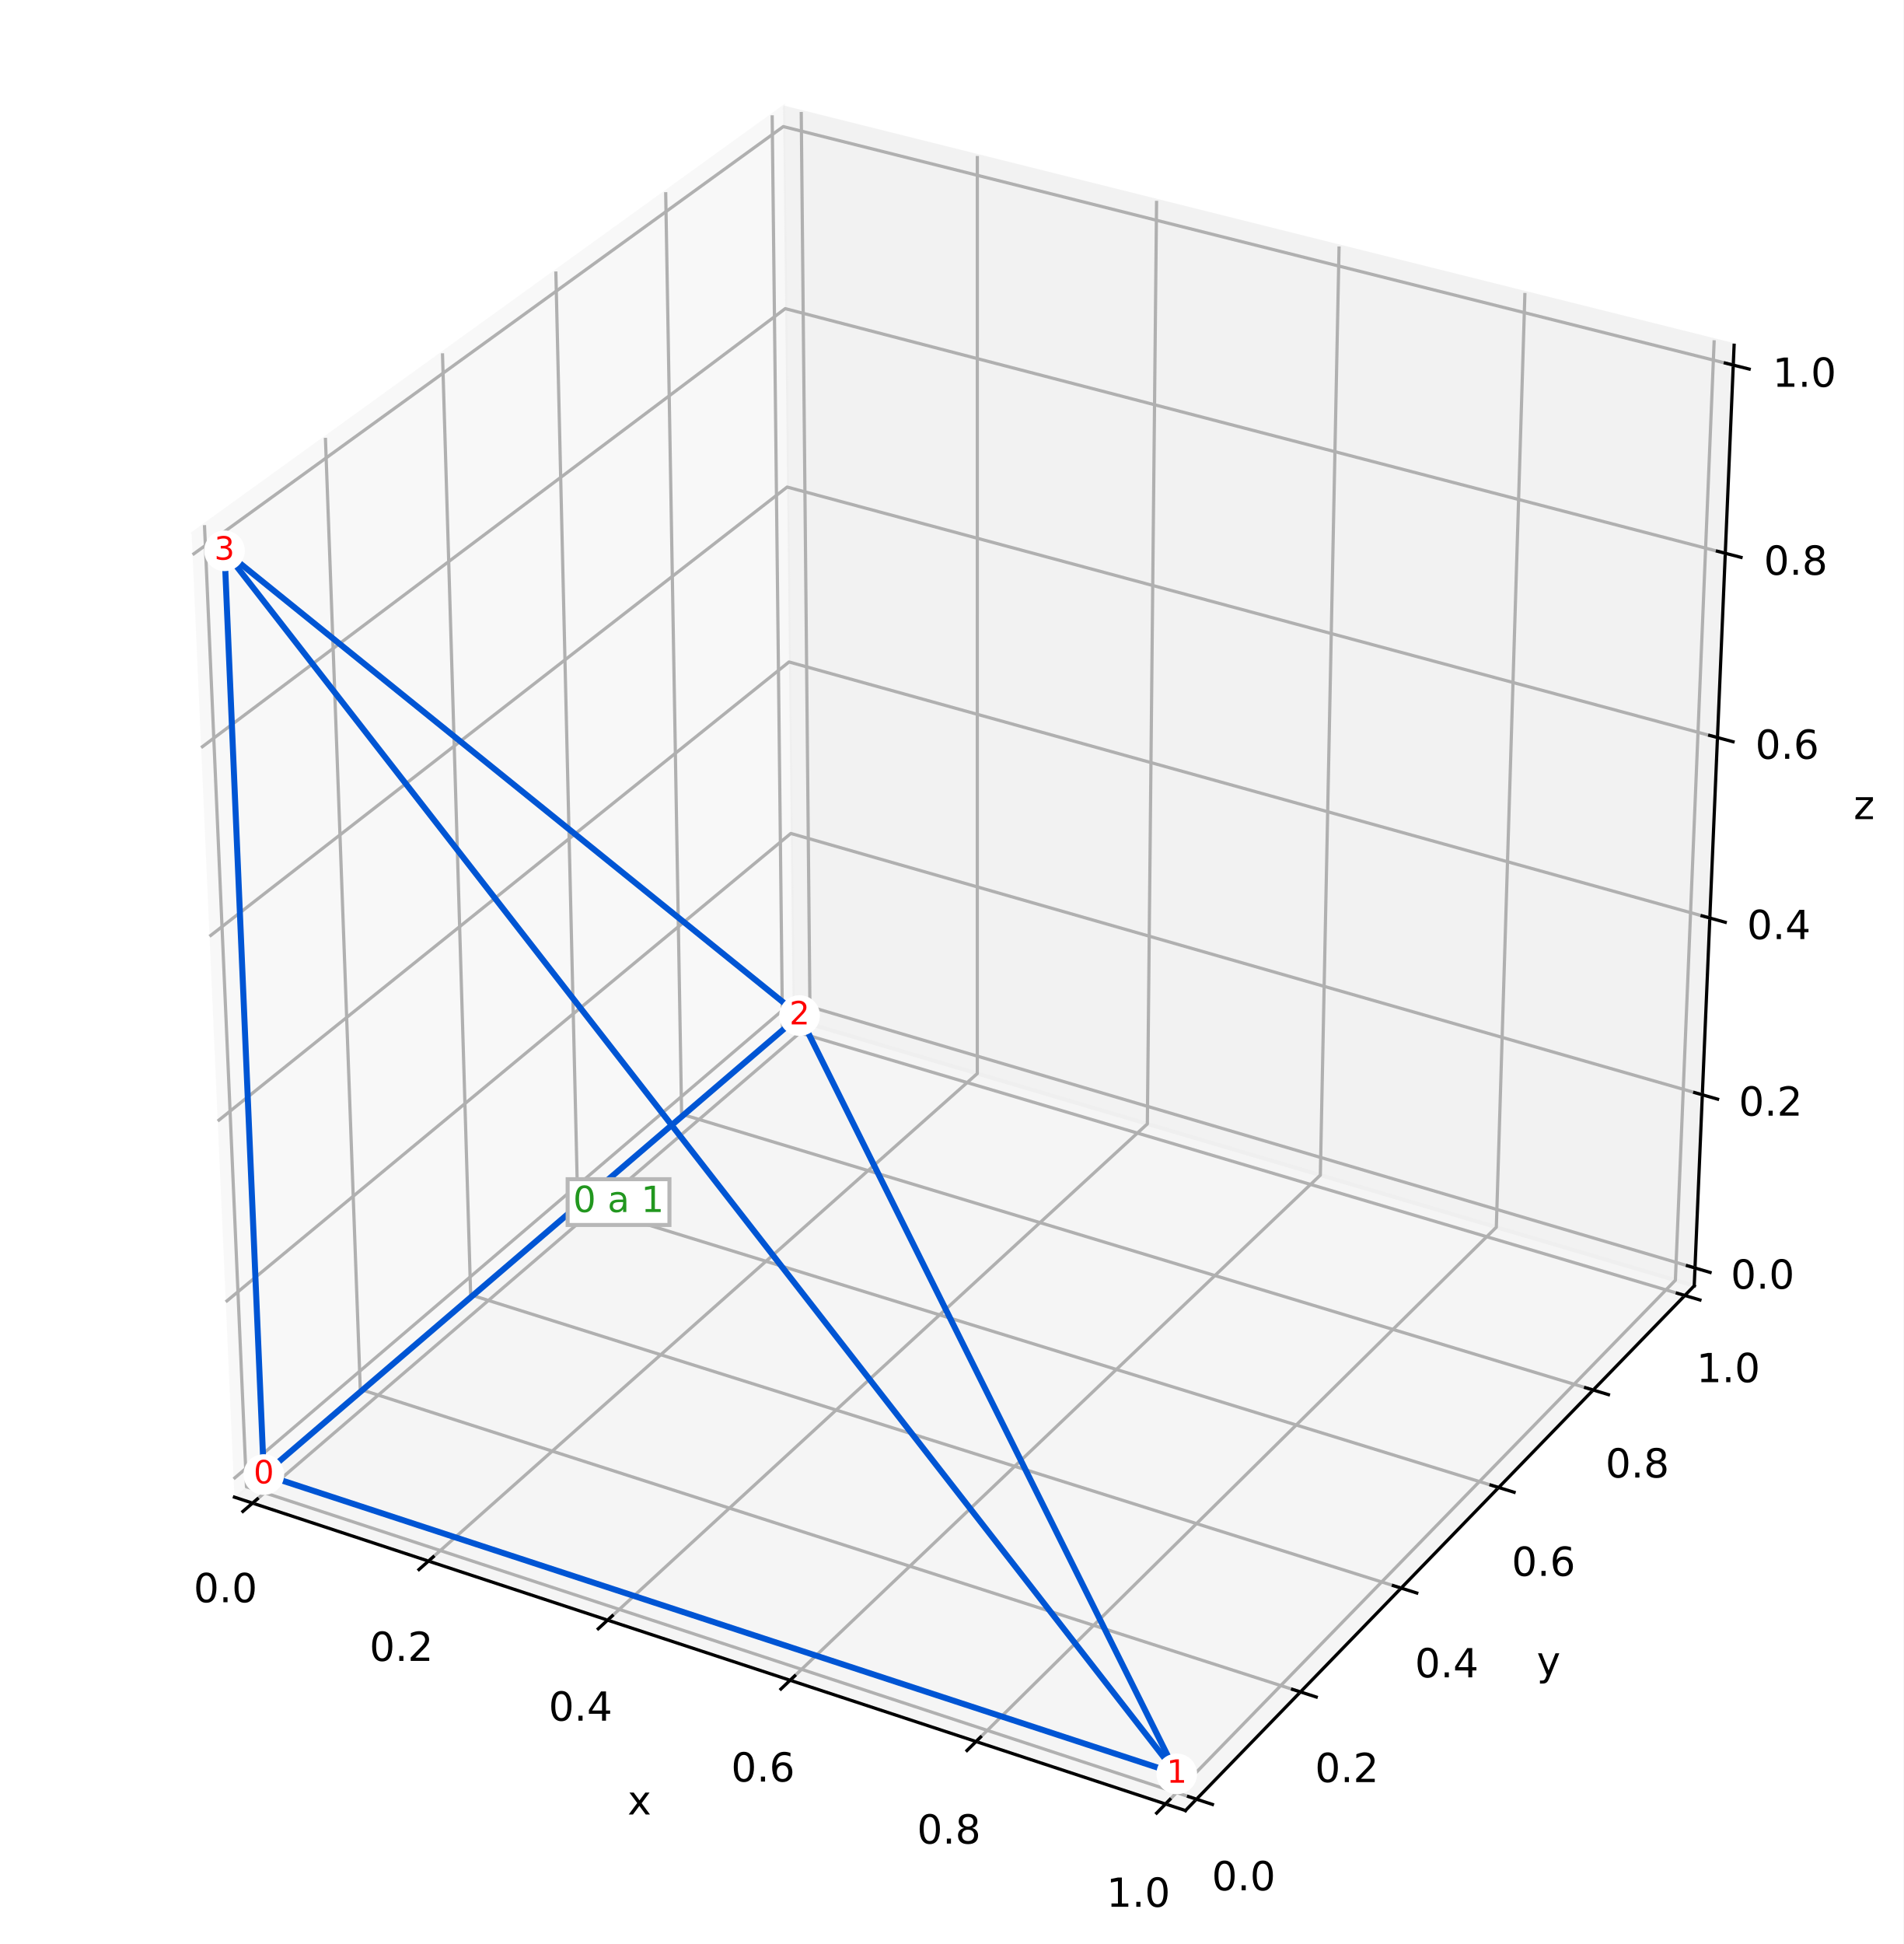
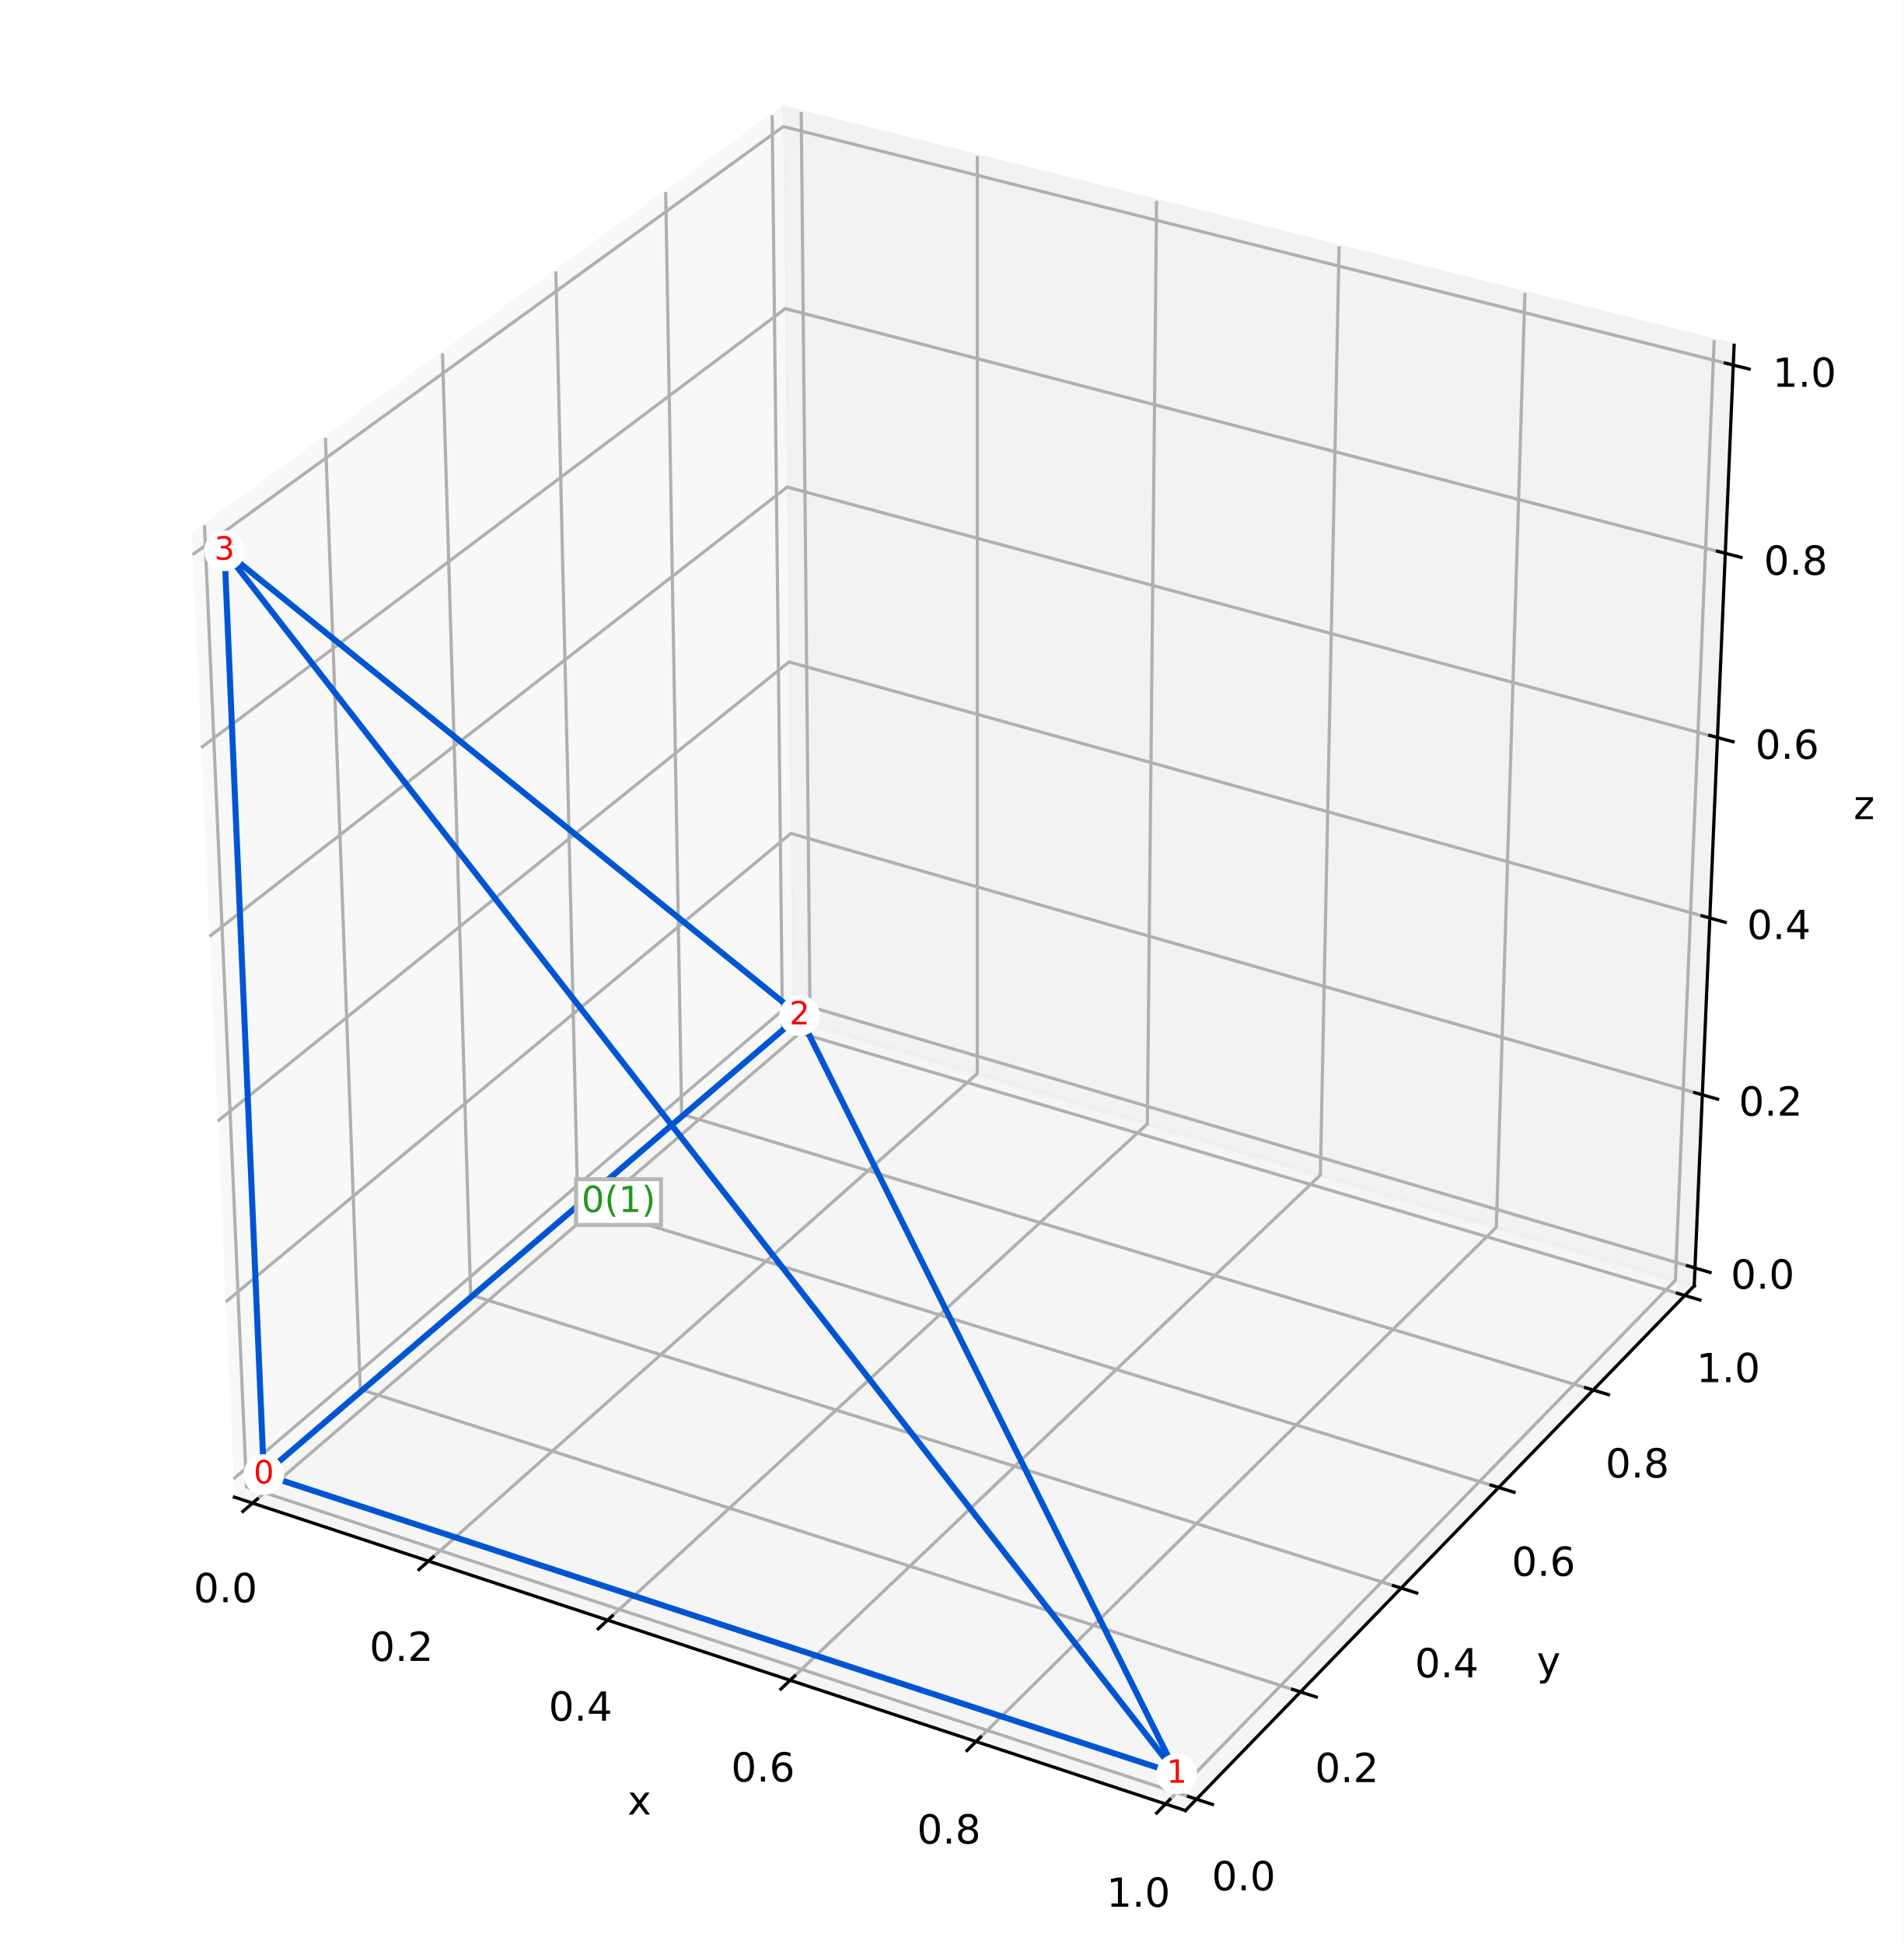
<svg xmlns="http://www.w3.org/2000/svg" xmlns:xlink="http://www.w3.org/1999/xlink" width="474.68pt" height="484.681pt" viewBox="0 0 474.68 484.681" version="1.1">
  <defs>
    <style type="text/css">*{stroke-linejoin: round; stroke-linecap: butt}</style>
  </defs>
  <g id="figure_1">
    <g id="patch_1">
      <path d="M 0 484.681  L 474.68 484.681  L 474.68 0  L 0 0  z " style="fill: #ffffff" />
    </g>
    <g id="patch_2">
      <path d="M 7.2 467.474  L 467.474 467.474  L 467.474 7.2  L 7.2 7.2  z " style="fill: #ffffff" />
    </g>
    <g id="pane3d_1">
      <g id="patch_3">
        <path d="M 58.453 373.267  L 197.705 254.043  L 195.273 26.779  L 47.791 133.234  " style="fill: #f2f2f2; opacity: 0.5; stroke: #f2f2f2; stroke-linejoin: miter" />
      </g>
    </g>
    <g id="pane3d_2">
      <g id="patch_4">
        <path d="M 197.705 254.043  L 422.482 320.58  L 432.426 86.075  L 195.273 26.779  " style="fill: #e6e6e6; opacity: 0.5; stroke: #e6e6e6; stroke-linejoin: miter" />
      </g>
    </g>
    <g id="pane3d_3">
      <g id="patch_5">
        <path d="M 58.453 373.267  L 295.611 451.411  L 422.482 320.58  L 197.705 254.043  " style="fill: #ececec; opacity: 0.5; stroke: #ececec; stroke-linejoin: miter" />
      </g>
    </g>
    <g id="axis3d_1">
      <g id="line2d_1">
        <path d="M 58.453 373.267  L 295.611 451.411  " style="fill: none; stroke: #000000; stroke-width: 0.8; stroke-linecap: square" />
      </g>
      <g id="text_1">
        <g transform="translate(156.4913 452.391)scale(0.1 -0.1)">
          <defs>
            <path id="DejaVuSans-78" d="M 3513 3500  L 2247 1797  L 3578 0  L 2900 0  L 1881 1375  L 863 0  L 184 0  L 1544 1831  L 300 3500  L 978 3500  L 1906 2253  L 2834 3500  L 3513 3500  z " transform="scale(0.015625)" />
          </defs>
          <use xlink:href="#DejaVuSans-78" />
        </g>
      </g>
      <g id="Line3DCollection_1">
        <path d="M 62.977 374.758  L 202.008 255.317  L 199.803 27.911  " style="fill: none; stroke: #b0b0b0; stroke-width: 0.8" />
        <path d="M 106.843 389.212  L 243.705 267.66  L 243.713 38.89  " style="fill: none; stroke: #b0b0b0; stroke-width: 0.8" />
        <path d="M 151.519 403.932  L 286.112 280.213  L 288.411 50.067  " style="fill: none; stroke: #b0b0b0; stroke-width: 0.8" />
        <path d="M 197.028 418.927  L 329.249 292.982  L 333.92 61.446  " style="fill: none; stroke: #b0b0b0; stroke-width: 0.8" />
        <path d="M 243.392 434.205  L 373.134 305.972  L 380.262 73.033  " style="fill: none; stroke: #b0b0b0; stroke-width: 0.8" />
        <path d="M 290.637 449.772  L 417.786 319.19  L 427.459 84.834  " style="fill: none; stroke: #b0b0b0; stroke-width: 0.8" />
      </g>
      <g id="xtick_1">
        <g id="line2d_2">
          <path d="M 64.179 373.725  L 60.567 376.828  " style="fill: none; stroke: #000000; stroke-width: 0.8; stroke-linecap: square" />
        </g>
        <g id="text_2">
          <g transform="translate(48.27395 399.4709)scale(0.1 -0.1)">
            <defs>
              <path id="DejaVuSans-30" d="M 2034 4250  Q 1547 4250 1301 3770  Q 1056 3291 1056 2328  Q 1056 1369 1301 889  Q 1547 409 2034 409  Q 2525 409 2770 889  Q 3016 1369 3016 2328  Q 3016 3291 2770 3770  Q 2525 4250 2034 4250  z M 2034 4750  Q 2819 4750 3233 4129  Q 3647 3509 3647 2328  Q 3647 1150 3233 529  Q 2819 -91 2034 -91  Q 1250 -91 836 529  Q 422 1150 422 2328  Q 422 3509 836 4129  Q 1250 4750 2034 4750  z " transform="scale(0.015625)" />
              <path id="DejaVuSans-2e" d="M 684 794  L 1344 794  L 1344 0  L 684 0  L 684 794  z " transform="scale(0.015625)" />
            </defs>
            <use xlink:href="#DejaVuSans-30" />
            <use xlink:href="#DejaVuSans-2e" x="63.623" />
            <use xlink:href="#DejaVuSans-30" x="95.41" />
          </g>
        </g>
      </g>
      <g id="xtick_2">
        <g id="line2d_3">
          <path d="M 108.028 388.16  L 104.469 391.32  " style="fill: none; stroke: #000000; stroke-width: 0.8; stroke-linecap: square" />
        </g>
        <g id="text_3">
          <g transform="translate(92.13613 414.1006)scale(0.1 -0.1)">
            <defs>
              <path id="DejaVuSans-32" d="M 1228 531  L 3431 531  L 3431 0  L 469 0  L 469 531  Q 828 903 1448 1529  Q 2069 2156 2228 2338  Q 2531 2678 2651 2914  Q 2772 3150 2772 3378  Q 2772 3750 2511 3984  Q 2250 4219 1831 4219  Q 1534 4219 1204 4116  Q 875 4013 500 3803  L 500 4441  Q 881 4594 1212 4672  Q 1544 4750 1819 4750  Q 2544 4750 2975 4387  Q 3406 4025 3406 3419  Q 3406 3131 3298 2873  Q 3191 2616 2906 2266  Q 2828 2175 2409 1742  Q 1991 1309 1228 531  z " transform="scale(0.015625)" />
            </defs>
            <use xlink:href="#DejaVuSans-30" />
            <use xlink:href="#DejaVuSans-2e" x="63.623" />
            <use xlink:href="#DejaVuSans-32" x="95.41" />
          </g>
        </g>
      </g>
      <g id="xtick_3">
        <g id="line2d_4">
          <path d="M 152.685 402.861  L 149.183 406.08  " style="fill: none; stroke: #000000; stroke-width: 0.8; stroke-linecap: square" />
        </g>
        <g id="text_4">
          <g transform="translate(136.8093 429.0008)scale(0.1 -0.1)">
            <defs>
              <path id="DejaVuSans-34" d="M 2419 4116  L 825 1625  L 2419 1625  L 2419 4116  z M 2253 4666  L 3047 4666  L 3047 1625  L 3713 1625  L 3713 1100  L 3047 1100  L 3047 0  L 2419 0  L 2419 1100  L 313 1100  L 313 1709  L 2253 4666  z " transform="scale(0.015625)" />
            </defs>
            <use xlink:href="#DejaVuSans-30" />
            <use xlink:href="#DejaVuSans-2e" x="63.623" />
            <use xlink:href="#DejaVuSans-34" x="95.41" />
          </g>
        </g>
      </g>
      <g id="xtick_4">
        <g id="line2d_5">
          <path d="M 198.174 417.836  L 194.731 421.115  " style="fill: none; stroke: #000000; stroke-width: 0.8; stroke-linecap: square" />
        </g>
        <g id="text_5">
          <g transform="translate(182.3161 444.1791)scale(0.1 -0.1)">
            <defs>
              <path id="DejaVuSans-36" d="M 2113 2584  Q 1688 2584 1439 2293  Q 1191 2003 1191 1497  Q 1191 994 1439 701  Q 1688 409 2113 409  Q 2538 409 2786 701  Q 3034 994 3034 1497  Q 3034 2003 2786 2293  Q 2538 2584 2113 2584  z M 3366 4563  L 3366 3988  Q 3128 4100 2886 4159  Q 2644 4219 2406 4219  Q 1781 4219 1451 3797  Q 1122 3375 1075 2522  Q 1259 2794 1537 2939  Q 1816 3084 2150 3084  Q 2853 3084 3261 2657  Q 3669 2231 3669 1497  Q 3669 778 3244 343  Q 2819 -91 2113 -91  Q 1303 -91 875 529  Q 447 1150 447 2328  Q 447 3434 972 4092  Q 1497 4750 2381 4750  Q 2619 4750 2861 4703  Q 3103 4656 3366 4563  z " transform="scale(0.015625)" />
            </defs>
            <use xlink:href="#DejaVuSans-30" />
            <use xlink:href="#DejaVuSans-2e" x="63.623" />
            <use xlink:href="#DejaVuSans-36" x="95.41" />
          </g>
        </g>
      </g>
      <g id="xtick_5">
        <g id="line2d_6">
          <path d="M 244.518 433.092  L 241.137 436.433  " style="fill: none; stroke: #000000; stroke-width: 0.8; stroke-linecap: square" />
        </g>
        <g id="text_6">
          <g transform="translate(228.6801 459.6433)scale(0.1 -0.1)">
            <defs>
              <path id="DejaVuSans-38" d="M 2034 2216  Q 1584 2216 1326 1975  Q 1069 1734 1069 1313  Q 1069 891 1326 650  Q 1584 409 2034 409  Q 2484 409 2743 651  Q 3003 894 3003 1313  Q 3003 1734 2745 1975  Q 2488 2216 2034 2216  z M 1403 2484  Q 997 2584 770 2862  Q 544 3141 544 3541  Q 544 4100 942 4425  Q 1341 4750 2034 4750  Q 2731 4750 3128 4425  Q 3525 4100 3525 3541  Q 3525 3141 3298 2862  Q 3072 2584 2669 2484  Q 3125 2378 3379 2068  Q 3634 1759 3634 1313  Q 3634 634 3220 271  Q 2806 -91 2034 -91  Q 1263 -91 848 271  Q 434 634 434 1313  Q 434 1759 690 2068  Q 947 2378 1403 2484  z M 1172 3481  Q 1172 3119 1398 2916  Q 1625 2713 2034 2713  Q 2441 2713 2670 2916  Q 2900 3119 2900 3481  Q 2900 3844 2670 4047  Q 2441 4250 2034 4250  Q 1625 4250 1398 4047  Q 1172 3844 1172 3481  z " transform="scale(0.015625)" />
            </defs>
            <use xlink:href="#DejaVuSans-30" />
            <use xlink:href="#DejaVuSans-2e" x="63.623" />
            <use xlink:href="#DejaVuSans-38" x="95.41" />
          </g>
        </g>
      </g>
      <g id="xtick_6">
        <g id="line2d_7">
          <path d="M 291.741 448.639  L 288.426 452.043  " style="fill: none; stroke: #000000; stroke-width: 0.8; stroke-linecap: square" />
        </g>
        <g id="text_7">
          <g transform="translate(275.9257 475.4015)scale(0.1 -0.1)">
            <defs>
              <path id="DejaVuSans-31" d="M 794 531  L 1825 531  L 1825 4091  L 703 3866  L 703 4441  L 1819 4666  L 2450 4666  L 2450 531  L 3481 531  L 3481 0  L 794 0  L 794 531  z " transform="scale(0.015625)" />
            </defs>
            <use xlink:href="#DejaVuSans-31" />
            <use xlink:href="#DejaVuSans-2e" x="63.623" />
            <use xlink:href="#DejaVuSans-30" x="95.41" />
          </g>
        </g>
      </g>
    </g>
    <g id="axis3d_2">
      <g id="line2d_8">
        <path d="M 422.482 320.58  L 295.611 451.411  " style="fill: none; stroke: #000000; stroke-width: 0.8; stroke-linecap: square" />
      </g>
      <g id="text_8">
        <g transform="translate(383.2173 417.667)scale(0.1 -0.1)">
          <defs>
            <path id="DejaVuSans-79" d="M 2059 -325  Q 1816 -950 1584 -1140  Q 1353 -1331 966 -1331  L 506 -1331  L 506 -850  L 844 -850  Q 1081 -850 1212 -737  Q 1344 -625 1503 -206  L 1606 56  L 191 3500  L 800 3500  L 1894 763  L 2988 3500  L 3597 3500  L 2059 -325  z " transform="scale(0.015625)" />
          </defs>
          <use xlink:href="#DejaVuSans-79" />
        </g>
      </g>
      <g id="Line3DCollection_2">
        <path d="M 50.99 130.925  L 61.461 370.692  L 298.361 448.574  " style="fill: none; stroke: #b0b0b0; stroke-width: 0.8" />
        <path d="M 81.148 109.157  L 89.843 346.392  L 324.292 421.834  " style="fill: none; stroke: #b0b0b0; stroke-width: 0.8" />
        <path d="M 110.339 88.086  L 117.363 322.83  L 349.398 395.944  " style="fill: none; stroke: #b0b0b0; stroke-width: 0.8" />
        <path d="M 138.609 67.681  L 144.059 299.973  L 373.718 370.866  " style="fill: none; stroke: #b0b0b0; stroke-width: 0.8" />
        <path d="M 166 47.909  L 169.969 277.79  L 397.288 346.561  " style="fill: none; stroke: #b0b0b0; stroke-width: 0.8" />
        <path d="M 192.554 28.742  L 195.126 256.251  L 420.142 322.994  " style="fill: none; stroke: #b0b0b0; stroke-width: 0.8" />
      </g>
      <g id="xtick_7">
        <g id="line2d_9">
          <path d="M 296.373 447.921  L 302.342 449.883  " style="fill: none; stroke: #000000; stroke-width: 0.8; stroke-linecap: square" />
        </g>
        <g id="text_9">
          <g transform="translate(302.1809 471.2889)scale(0.1 -0.1)">
            <use xlink:href="#DejaVuSans-30" />
            <use xlink:href="#DejaVuSans-2e" x="63.623" />
            <use xlink:href="#DejaVuSans-30" x="95.41" />
          </g>
        </g>
      </g>
      <g id="xtick_8">
        <g id="line2d_10">
          <path d="M 322.326 421.201  L 328.229 423.101  " style="fill: none; stroke: #000000; stroke-width: 0.8; stroke-linecap: square" />
        </g>
        <g id="text_10">
          <g transform="translate(327.9127 444.3137)scale(0.1 -0.1)">
            <use xlink:href="#DejaVuSans-30" />
            <use xlink:href="#DejaVuSans-2e" x="63.623" />
            <use xlink:href="#DejaVuSans-32" x="95.41" />
          </g>
        </g>
      </g>
      <g id="xtick_9">
        <g id="line2d_11">
          <path d="M 347.454 395.332  L 353.292 397.171  " style="fill: none; stroke: #000000; stroke-width: 0.8; stroke-linecap: square" />
        </g>
        <g id="text_11">
          <g transform="translate(352.8259 418.1967)scale(0.1 -0.1)">
            <use xlink:href="#DejaVuSans-30" />
            <use xlink:href="#DejaVuSans-2e" x="63.623" />
            <use xlink:href="#DejaVuSans-34" x="95.41" />
          </g>
        </g>
      </g>
      <g id="xtick_10">
        <g id="line2d_12">
          <path d="M 371.795 370.272  L 377.569 372.054  " style="fill: none; stroke: #000000; stroke-width: 0.8; stroke-linecap: square" />
        </g>
        <g id="text_12">
          <g transform="translate(376.959 392.8974)scale(0.1 -0.1)">
            <use xlink:href="#DejaVuSans-30" />
            <use xlink:href="#DejaVuSans-2e" x="63.623" />
            <use xlink:href="#DejaVuSans-36" x="95.41" />
          </g>
        </g>
      </g>
      <g id="xtick_11">
        <g id="line2d_13">
          <path d="M 395.386 345.985  L 401.096 347.713  " style="fill: none; stroke: #000000; stroke-width: 0.8; stroke-linecap: square" />
        </g>
        <g id="text_13">
          <g transform="translate(400.3481 368.3781)scale(0.1 -0.1)">
            <use xlink:href="#DejaVuSans-30" />
            <use xlink:href="#DejaVuSans-2e" x="63.623" />
            <use xlink:href="#DejaVuSans-38" x="95.41" />
          </g>
        </g>
      </g>
      <g id="xtick_12">
        <g id="line2d_14">
          <path d="M 418.26 322.435  L 423.909 324.111  " style="fill: none; stroke: #000000; stroke-width: 0.8; stroke-linecap: square" />
        </g>
        <g id="text_14">
          <g transform="translate(423.027 344.6033)scale(0.1 -0.1)">
            <use xlink:href="#DejaVuSans-31" />
            <use xlink:href="#DejaVuSans-2e" x="63.623" />
            <use xlink:href="#DejaVuSans-30" x="95.41" />
          </g>
        </g>
      </g>
    </g>
    <g id="axis3d_3">
      <g id="line2d_15">
        <path d="M 422.482 320.58  L 432.426 86.075  " style="fill: none; stroke: #000000; stroke-width: 0.8; stroke-linecap: square" />
      </g>
      <g id="text_15">
        <g transform="translate(462.232 204.228)scale(0.1 -0.1)">
          <defs>
            <path id="DejaVuSans-7a" d="M 353 3500  L 3084 3500  L 3084 2975  L 922 459  L 3084 459  L 3084 0  L 275 0  L 275 525  L 2438 3041  L 353 3041  L 353 3500  z " transform="scale(0.015625)" />
          </defs>
          <use xlink:href="#DejaVuSans-7a" />
        </g>
      </g>
      <g id="Line3DCollection_3">
        <path d="M 422.671 316.132  L 197.658 249.722  L 58.251 368.723  " style="fill: none; stroke: #b0b0b0; stroke-width: 0.8" />
        <path d="M 424.502 272.951  L 197.21 207.795  L 56.291 324.59  " style="fill: none; stroke: #b0b0b0; stroke-width: 0.8" />
        <path d="M 426.371 228.877  L 196.752 165.041  L 54.289 279.513  " style="fill: none; stroke: #b0b0b0; stroke-width: 0.8" />
        <path d="M 428.278 183.884  L 196.286 121.434  L 52.243 233.461  " style="fill: none; stroke: #b0b0b0; stroke-width: 0.8" />
        <path d="M 430.226 137.942  L 195.81 76.949  L 50.153 186.403  " style="fill: none; stroke: #b0b0b0; stroke-width: 0.8" />
        <path d="M 432.216 91.021  L 195.325 31.56  L 48.016 138.305  " style="fill: none; stroke: #b0b0b0; stroke-width: 0.8" />
      </g>
      <g id="xtick_13">
        <g id="line2d_16">
          <path d="M 420.789 315.577  L 426.438 317.244  " style="fill: none; stroke: #000000; stroke-width: 0.8; stroke-linecap: square" />
        </g>
        <g id="text_16">
          <g transform="translate(431.59 321.2957)scale(0.1 -0.1)">
            <use xlink:href="#DejaVuSans-30" />
            <use xlink:href="#DejaVuSans-2e" x="63.623" />
            <use xlink:href="#DejaVuSans-30" x="95.41" />
          </g>
        </g>
      </g>
      <g id="xtick_14">
        <g id="line2d_17">
          <path d="M 422.6 272.406  L 428.309 274.042  " style="fill: none; stroke: #000000; stroke-width: 0.8; stroke-linecap: square" />
        </g>
        <g id="text_17">
          <g transform="translate(433.5902 278.1593)scale(0.1 -0.1)">
            <use xlink:href="#DejaVuSans-30" />
            <use xlink:href="#DejaVuSans-2e" x="63.623" />
            <use xlink:href="#DejaVuSans-32" x="95.41" />
          </g>
        </g>
      </g>
      <g id="xtick_15">
        <g id="line2d_18">
          <path d="M 424.449 228.343  L 430.219 229.947  " style="fill: none; stroke: #000000; stroke-width: 0.8; stroke-linecap: square" />
        </g>
        <g id="text_18">
          <g transform="translate(435.6316 234.1334)scale(0.1 -0.1)">
            <use xlink:href="#DejaVuSans-30" />
            <use xlink:href="#DejaVuSans-2e" x="63.623" />
            <use xlink:href="#DejaVuSans-34" x="95.41" />
          </g>
        </g>
      </g>
      <g id="xtick_16">
        <g id="line2d_19">
          <path d="M 426.336 183.361  L 432.168 184.931  " style="fill: none; stroke: #000000; stroke-width: 0.8; stroke-linecap: square" />
        </g>
        <g id="text_19">
          <g transform="translate(437.7155 189.1901)scale(0.1 -0.1)">
            <use xlink:href="#DejaVuSans-30" />
            <use xlink:href="#DejaVuSans-2e" x="63.623" />
            <use xlink:href="#DejaVuSans-36" x="95.41" />
          </g>
        </g>
      </g>
      <g id="xtick_17">
        <g id="line2d_20">
          <path d="M 428.263 137.431  L 434.159 138.965  " style="fill: none; stroke: #000000; stroke-width: 0.8; stroke-linecap: square" />
        </g>
        <g id="text_20">
          <g transform="translate(439.8433 143.3005)scale(0.1 -0.1)">
            <use xlink:href="#DejaVuSans-30" />
            <use xlink:href="#DejaVuSans-2e" x="63.623" />
            <use xlink:href="#DejaVuSans-38" x="95.41" />
          </g>
        </g>
      </g>
      <g id="xtick_18">
        <g id="line2d_21">
          <path d="M 430.231 90.522  L 436.192 92.019  " style="fill: none; stroke: #000000; stroke-width: 0.8; stroke-linecap: square" />
        </g>
        <g id="text_21">
          <g transform="translate(442.0164 96.43432)scale(0.1 -0.1)">
            <use xlink:href="#DejaVuSans-31" />
            <use xlink:href="#DejaVuSans-2e" x="63.623" />
            <use xlink:href="#DejaVuSans-30" x="95.41" />
          </g>
        </g>
      </g>
    </g>
    <g id="axes_1">
      <g id="line2d_22">
-         <path d="M 65.787 367.636  L 293.45 442.269  " clip-path="url(#p50cbf4b937)" style="fill: none; stroke: #0055d4; stroke-width: 1.5; stroke-linecap: square" />
+         <path d="M 65.787 367.636  L 293.45 442.269  " clip-path="url(#p910d12a95b)" style="fill: none; stroke: #0055d4; stroke-width: 1.5; stroke-linecap: square" />
      </g>
      <g id="line2d_23">
-         <path d="M 293.45 442.269  L 199.389 253.201  " clip-path="url(#p50cbf4b937)" style="fill: none; stroke: #0055d4; stroke-width: 1.5; stroke-linecap: square" />
+         <path d="M 293.45 442.269  L 199.389 253.201  " clip-path="url(#p910d12a95b)" style="fill: none; stroke: #0055d4; stroke-width: 1.5; stroke-linecap: square" />
      </g>
      <g id="line2d_24">
-         <path d="M 199.389 253.201  L 65.787 367.636  " clip-path="url(#p50cbf4b937)" style="fill: none; stroke: #0055d4; stroke-width: 1.5; stroke-linecap: square" />
+         <path d="M 199.389 253.201  L 65.787 367.636  " clip-path="url(#p910d12a95b)" style="fill: none; stroke: #0055d4; stroke-width: 1.5; stroke-linecap: square" />
      </g>
      <g id="line2d_25">
-         <path d="M 65.787 367.636  L 55.975 137.326  " clip-path="url(#p50cbf4b937)" style="fill: none; stroke: #0055d4; stroke-width: 1.5; stroke-linecap: square" />
+         <path d="M 65.787 367.636  L 55.975 137.326  " clip-path="url(#p910d12a95b)" style="fill: none; stroke: #0055d4; stroke-width: 1.5; stroke-linecap: square" />
      </g>
      <g id="line2d_26">
-         <path d="M 293.45 442.269  L 55.975 137.326  " clip-path="url(#p50cbf4b937)" style="fill: none; stroke: #0055d4; stroke-width: 1.5; stroke-linecap: square" />
+         <path d="M 293.45 442.269  L 55.975 137.326  " clip-path="url(#p910d12a95b)" style="fill: none; stroke: #0055d4; stroke-width: 1.5; stroke-linecap: square" />
      </g>
      <g id="line2d_27">
-         <path d="M 199.389 253.201  L 55.975 137.326  " clip-path="url(#p50cbf4b937)" style="fill: none; stroke: #0055d4; stroke-width: 1.5; stroke-linecap: square" />
+         <path d="M 199.389 253.201  L 55.975 137.326  " clip-path="url(#p910d12a95b)" style="fill: none; stroke: #0055d4; stroke-width: 1.5; stroke-linecap: square" />
      </g>
      <g id="text_22">
        <g id="patch_6">
-           <path d="M 141.55 305.41  L 166.938 305.41  L 166.938 293.999  L 141.55 293.999  z " style="fill: #ffffff; stroke: #b7b7b7; stroke-linejoin: miter" />
-         </g>
-         <g style="fill: #22971f" transform="translate(142.9 302.1881)scale(0.09 -0.09)">
+           <path d="M 143.657 305.41  L 164.832 305.41  L 164.832 293.999  L 143.657 293.999  z " style="fill: #ffffff; stroke: #b7b7b7; stroke-linejoin: miter" />
+         </g>
+         <g style="fill: #22971f" transform="translate(145.0066 302.1881)scale(0.09 -0.09)">
          <defs>
-             <path id="DejaVuSans-20" transform="scale(0.015625)" />
-             <path id="DejaVuSans-61" d="M 2194 1759  Q 1497 1759 1228 1600  Q 959 1441 959 1056  Q 959 750 1161 570  Q 1363 391 1709 391  Q 2188 391 2477 730  Q 2766 1069 2766 1631  L 2766 1759  L 2194 1759  z M 3341 1997  L 3341 0  L 2766 0  L 2766 531  Q 2569 213 2275 61  Q 1981 -91 1556 -91  Q 1019 -91 701 211  Q 384 513 384 1019  Q 384 1609 779 1909  Q 1175 2209 1959 2209  L 2766 2209  L 2766 2266  Q 2766 2663 2505 2880  Q 2244 3097 1772 3097  Q 1472 3097 1187 3025  Q 903 2953 641 2809  L 641 3341  Q 956 3463 1253 3523  Q 1550 3584 1831 3584  Q 2591 3584 2966 3190  Q 3341 2797 3341 1997  z " transform="scale(0.015625)" />
+             <path id="DejaVuSans-28" d="M 1984 4856  Q 1566 4138 1362 3434  Q 1159 2731 1159 2009  Q 1159 1288 1364 580  Q 1569 -128 1984 -844  L 1484 -844  Q 1016 -109 783 600  Q 550 1309 550 2009  Q 550 2706 781 3412  Q 1013 4119 1484 4856  L 1984 4856  z " transform="scale(0.015625)" />
+             <path id="DejaVuSans-29" d="M 513 4856  L 1013 4856  Q 1481 4119 1714 3412  Q 1947 2706 1947 2009  Q 1947 1309 1714 600  Q 1481 -109 1013 -844  L 513 -844  Q 928 -128 1133 580  Q 1338 1288 1338 2009  Q 1338 2731 1133 3434  Q 928 4138 513 4856  z " transform="scale(0.015625)" />
          </defs>
          <use xlink:href="#DejaVuSans-30" />
-           <use xlink:href="#DejaVuSans-20" x="63.623" />
-           <use xlink:href="#DejaVuSans-61" x="95.41" />
-           <use xlink:href="#DejaVuSans-20" x="156.689" />
-           <use xlink:href="#DejaVuSans-31" x="188.477" />
+           <use xlink:href="#DejaVuSans-28" x="63.623" />
+           <use xlink:href="#DejaVuSans-31" x="102.637" />
+           <use xlink:href="#DejaVuSans-29" x="166.26" />
        </g>
      </g>
      <g id="text_23">
        <g id="patch_7">
          <path d="M 65.787 372.707  C 67.131 372.707 68.421 372.173 69.372 371.222  C 70.323 370.271 70.858 368.981 70.858 367.636  C 70.858 366.291 70.323 365.001 69.372 364.05  C 68.421 363.099 67.131 362.564 65.787 362.564  C 64.442 362.564 63.152 363.099 62.201 364.05  C 61.25 365.001 60.715 366.291 60.715 367.636  C 60.715 368.981 61.25 370.271 62.201 371.222  C 63.152 372.173 64.442 372.707 65.787 372.707  z " style="fill: #ffffff" />
        </g>
        <g style="fill: #ff0000" transform="translate(63.24156 369.8432)scale(0.08 -0.08)">
          <use xlink:href="#DejaVuSans-30" />
        </g>
      </g>
      <g id="text_24">
        <g id="patch_8">
          <path d="M 293.45 447.34  C 294.795 447.34 296.085 446.806 297.036 445.855  C 297.987 444.904 298.522 443.614 298.522 442.269  C 298.522 440.924 297.987 439.634 297.036 438.683  C 296.085 437.732 294.795 437.198 293.45 437.198  C 292.106 437.198 290.816 437.732 289.865 438.683  C 288.914 439.634 288.379 440.924 288.379 442.269  C 288.379 443.614 288.914 444.904 289.865 445.855  C 290.816 446.806 292.106 447.34 293.45 447.34  z " style="fill: #ffffff" />
        </g>
        <g style="fill: #ff0000" transform="translate(290.9054 444.4765)scale(0.08 -0.08)">
          <use xlink:href="#DejaVuSans-31" />
        </g>
      </g>
      <g id="text_25">
        <g id="patch_9">
          <path d="M 199.389 258.272  C 200.734 258.272 202.024 257.738 202.975 256.787  C 203.926 255.836 204.46 254.546 204.46 253.201  C 204.46 251.856 203.926 250.566 202.975 249.615  C 202.024 248.664 200.734 248.13 199.389 248.13  C 198.044 248.13 196.754 248.664 195.803 249.615  C 194.852 250.566 194.318 251.856 194.318 253.201  C 194.318 254.546 194.852 255.836 195.803 256.787  C 196.754 257.738 198.044 258.272 199.389 258.272  z " style="fill: #ffffff" />
        </g>
        <g style="fill: #ff0000" transform="translate(196.8439 255.4086)scale(0.08 -0.08)">
          <use xlink:href="#DejaVuSans-32" />
        </g>
      </g>
      <g id="text_26">
        <g id="patch_10">
          <path d="M 55.975 142.397  C 57.32 142.397 58.61 141.863 59.561 140.912  C 60.512 139.961 61.046 138.671 61.046 137.326  C 61.046 135.981 60.512 134.691 59.561 133.74  C 58.61 132.789 57.32 132.255 55.975 132.255  C 54.63 132.255 53.34 132.789 52.389 133.74  C 51.438 134.691 50.904 135.981 50.904 137.326  C 50.904 138.671 51.438 139.961 52.389 140.912  C 53.34 141.863 54.63 142.397 55.975 142.397  z " style="fill: #ffffff" />
        </g>
        <g style="fill: #ff0000" transform="translate(53.4298 139.5335)scale(0.08 -0.08)">
          <defs>
            <path id="DejaVuSans-33" d="M 2597 2516  Q 3050 2419 3304 2112  Q 3559 1806 3559 1356  Q 3559 666 3084 287  Q 2609 -91 1734 -91  Q 1441 -91 1130 -33  Q 819 25 488 141  L 488 750  Q 750 597 1062 519  Q 1375 441 1716 441  Q 2309 441 2620 675  Q 2931 909 2931 1356  Q 2931 1769 2642 2001  Q 2353 2234 1838 2234  L 1294 2234  L 1294 2753  L 1863 2753  Q 2328 2753 2575 2939  Q 2822 3125 2822 3475  Q 2822 3834 2567 4026  Q 2313 4219 1838 4219  Q 1578 4219 1281 4162  Q 984 4106 628 3988  L 628 4550  Q 988 4650 1302 4700  Q 1616 4750 1894 4750  Q 2613 4750 3031 4423  Q 3450 4097 3450 3541  Q 3450 3153 3228 2886  Q 3006 2619 2597 2516  z " transform="scale(0.015625)" />
          </defs>
          <use xlink:href="#DejaVuSans-33" />
        </g>
      </g>
    </g>
  </g>
  <defs>
-     <clipPath id="p50cbf4b937">
+     <clipPath id="p910d12a95b">
      <rect x="7.2" y="7.2" width="460.274" height="460.274" />
    </clipPath>
  </defs>
</svg>
